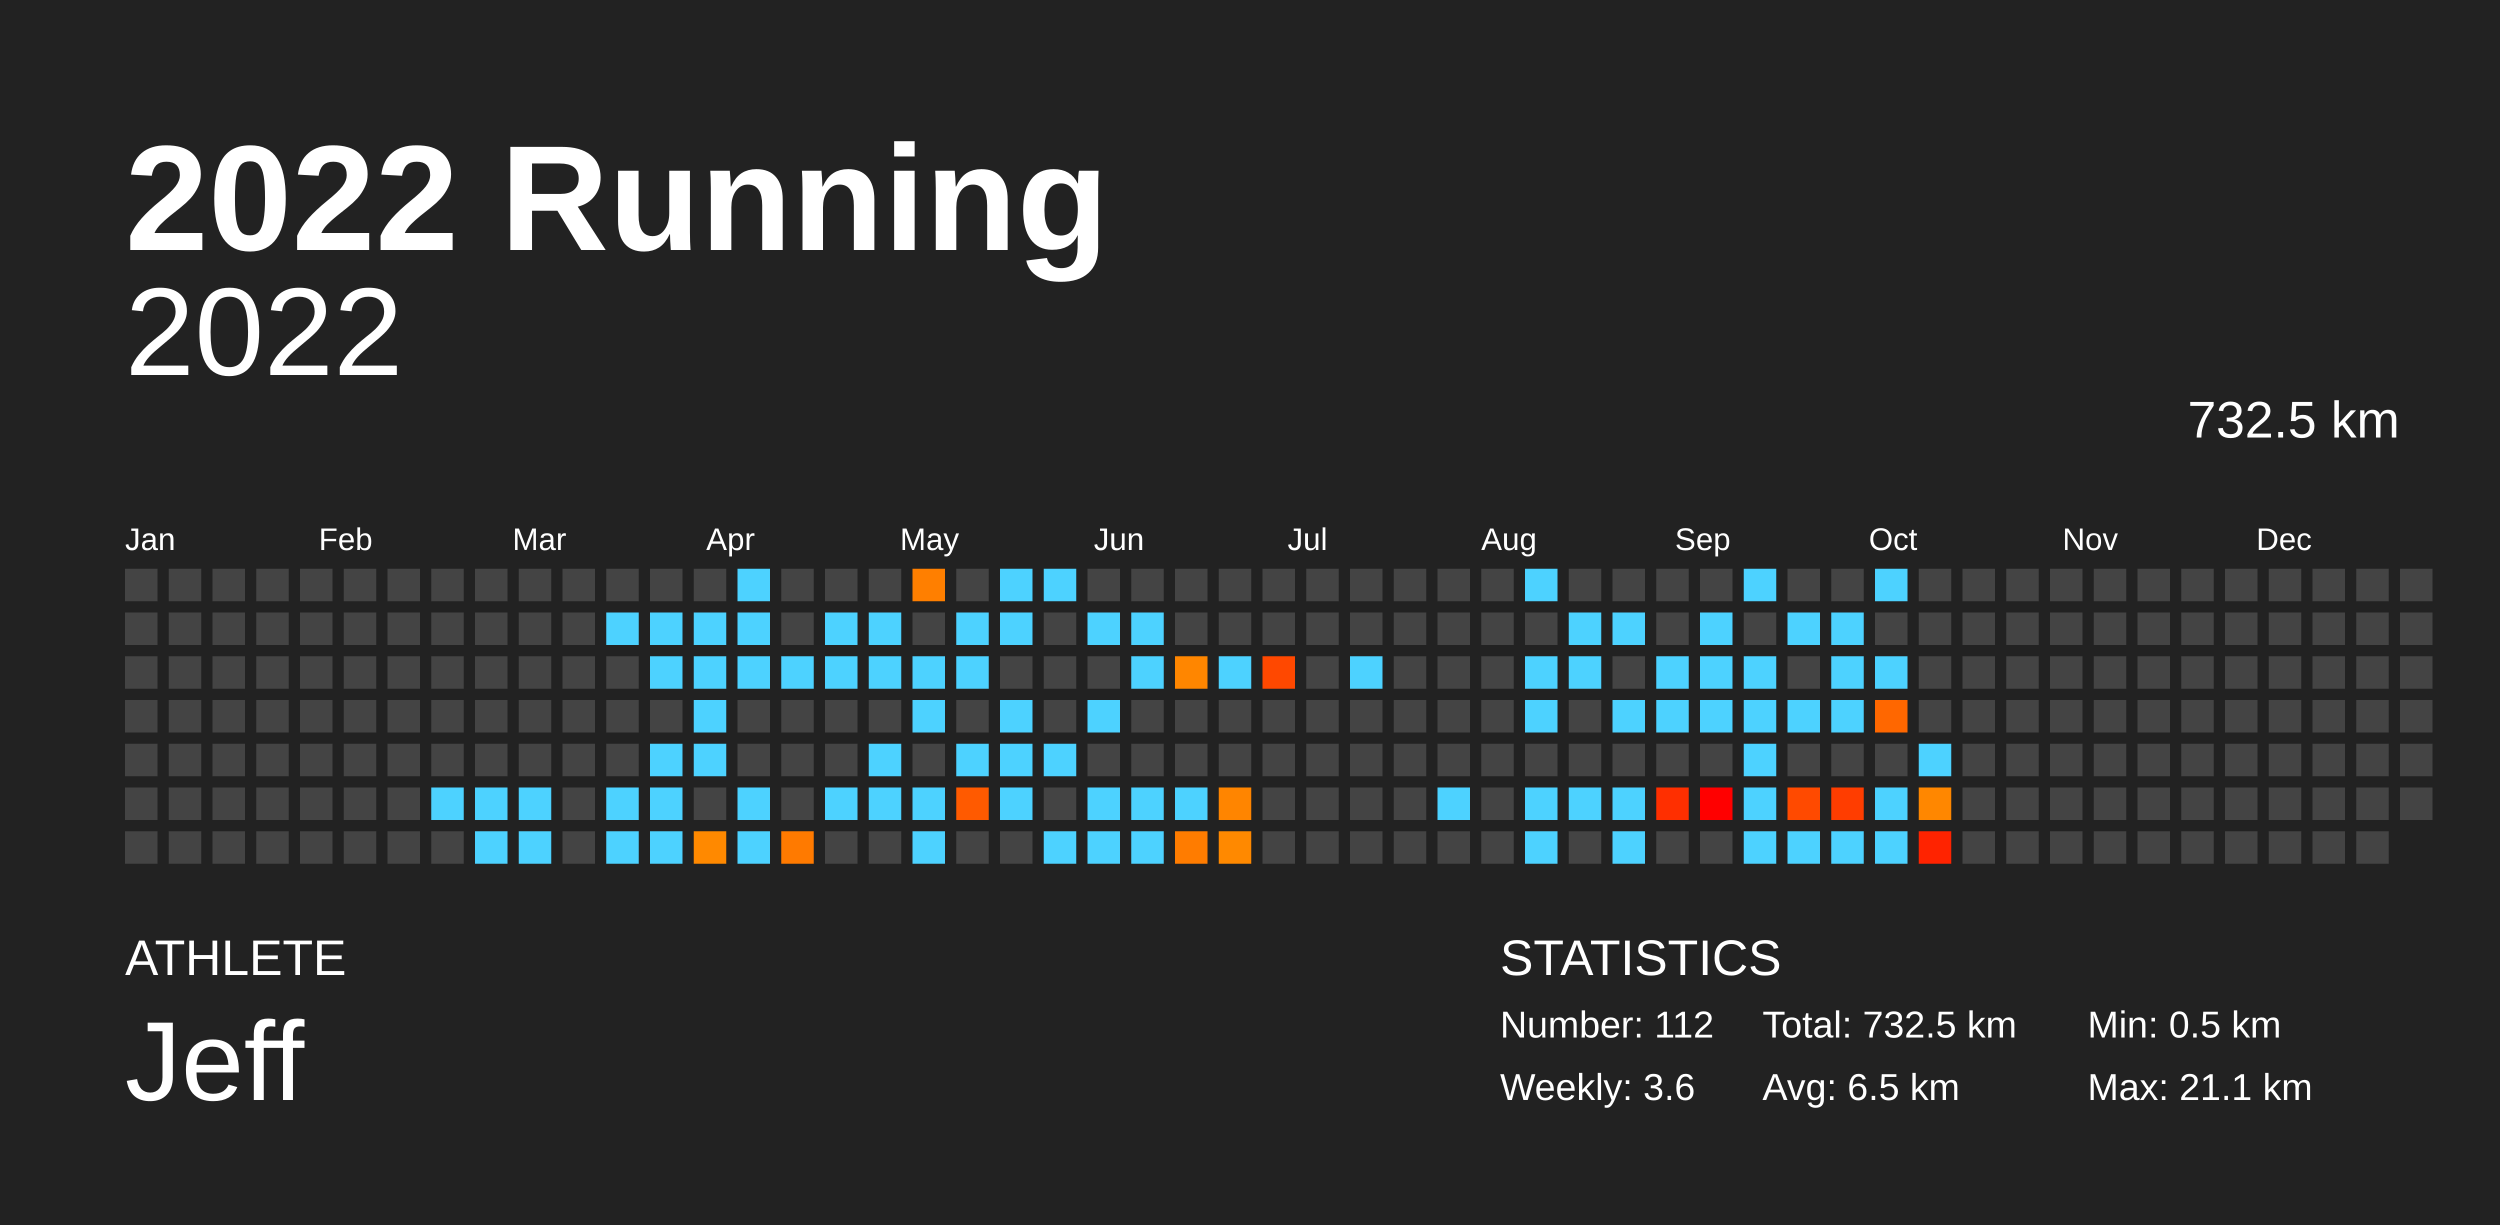
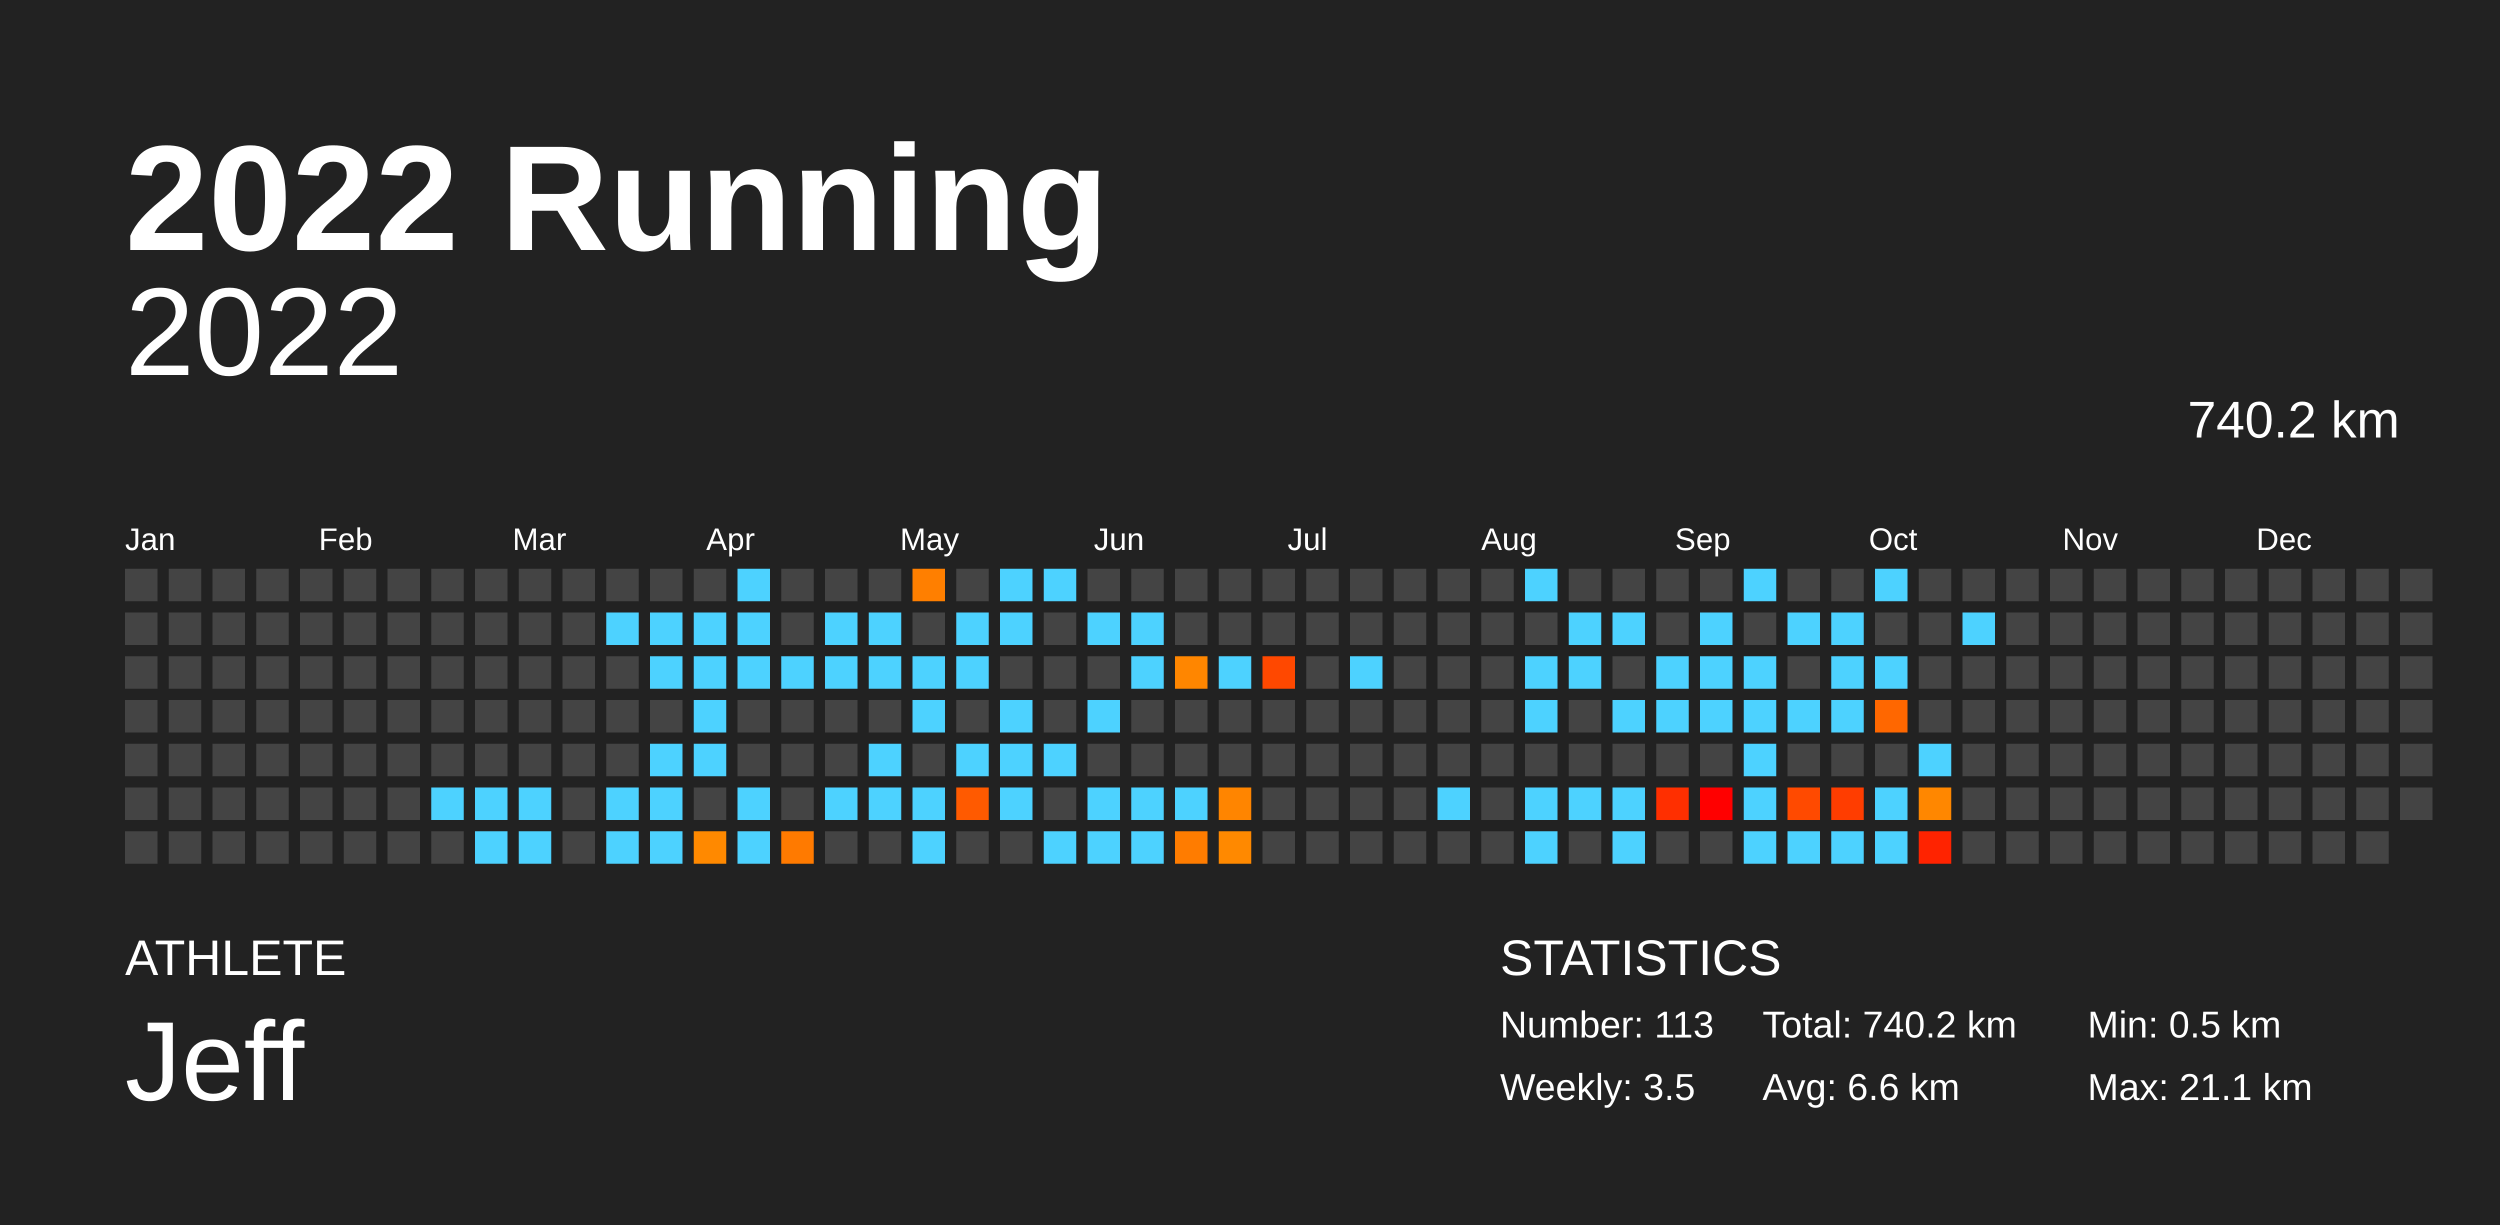
<svg xmlns="http://www.w3.org/2000/svg" baseProfile="full" height="98mm" version="1.1" viewBox="0,0,200,98" width="200mm">
  <defs />
  <rect fill="#222222" height="98" width="200" x="0" y="0" />
  <text fill="#FFFFFF" style="font-size:12px; font-family:Arial; font-weight:bold;" x="10" y="20">2022 Running</text>
  <text fill="#FFFFFF" style="font-size:4px; font-family:Arial" x="10" y="78">ATHLETE</text>
  <text fill="#FFFFFF" style="font-size:9px; font-family:Arial" x="10" y="88">Jeff</text>
  <text fill="#FFFFFF" style="font-size:4px; font-family:Arial" x="120" y="78">STATISTICS</text>
-   <text fill="#FFFFFF" style="font-size:3px; font-family:Arial" x="120" y="83">Number: 112</text>
-   <text fill="#FFFFFF" style="font-size:3px; font-family:Arial" x="120" y="88">Weekly: 3.6</text>
-   <text fill="#FFFFFF" style="font-size:3px; font-family:Arial" x="141" y="83">Total: 732.5 km</text>
-   <text fill="#FFFFFF" style="font-size:3px; font-family:Arial" x="141" y="88">Avg: 6.5 km</text>
+   <text fill="#FFFFFF" style="font-size:3px; font-family:Arial" x="120" y="83">Number: 113</text>
+   <text fill="#FFFFFF" style="font-size:3px; font-family:Arial" x="120" y="88">Weekly: 3.5</text>
+   <text fill="#FFFFFF" style="font-size:3px; font-family:Arial" x="141" y="83">Total: 740.2 km</text>
+   <text fill="#FFFFFF" style="font-size:3px; font-family:Arial" x="141" y="88">Avg: 6.6 km</text>
  <text fill="#FFFFFF" style="font-size:3px; font-family:Arial" x="167" y="83">Min: 0.5 km</text>
  <text fill="#FFFFFF" style="font-size:3px; font-family:Arial" x="167" y="88">Max: 21.1 km</text>
  <text alignment-baseline="hanging" fill="#FFFFFF" style="font-size:10.0px; font-family:Arial;" x="10" y="30">2022</text>
-   <text alignment-baseline="hanging" fill="#FFFFFF" style="font-size:4.125px; font-family:Arial;" x="175" y="35">732.5 km</text>
+   <text alignment-baseline="hanging" fill="#FFFFFF" style="font-size:4.125px; font-family:Arial;" x="175" y="35">740.2 km</text>
  <text fill="#FFFFFF" style="font-size:2.5px; font-family:Arial" x="10.0" y="44">Jan</text>
  <text fill="#FFFFFF" style="font-size:2.5px; font-family:Arial" x="25.5" y="44">Feb</text>
  <text fill="#FFFFFF" style="font-size:2.5px; font-family:Arial" x="41.0" y="44">Mar</text>
  <text fill="#FFFFFF" style="font-size:2.5px; font-family:Arial" x="56.5" y="44">Apr</text>
  <text fill="#FFFFFF" style="font-size:2.5px; font-family:Arial" x="72.0" y="44">May</text>
  <text fill="#FFFFFF" style="font-size:2.5px; font-family:Arial" x="87.5" y="44">Jun</text>
  <text fill="#FFFFFF" style="font-size:2.5px; font-family:Arial" x="103.0" y="44">Jul</text>
  <text fill="#FFFFFF" style="font-size:2.5px; font-family:Arial" x="118.5" y="44">Aug</text>
  <text fill="#FFFFFF" style="font-size:2.5px; font-family:Arial" x="134.0" y="44">Sep</text>
  <text fill="#FFFFFF" style="font-size:2.5px; font-family:Arial" x="149.5" y="44">Oct</text>
  <text fill="#FFFFFF" style="font-size:2.5px; font-family:Arial" x="165.0" y="44">Nov</text>
  <text fill="#FFFFFF" style="font-size:2.5px; font-family:Arial" x="180.5" y="44">Dec</text>
  <rect fill="#444444" height="2.6" width="2.6" x="10.0" y="45.5" />
  <rect fill="#444444" height="2.6" width="2.6" x="10.0" y="49.0" />
  <rect fill="#444444" height="2.6" width="2.6" x="10.0" y="52.5" />
  <rect fill="#444444" height="2.6" width="2.6" x="10.0" y="56.0" />
  <rect fill="#444444" height="2.6" width="2.6" x="10.0" y="59.5" />
  <rect fill="#444444" height="2.6" width="2.6" x="10.0" y="63.0" />
  <rect fill="#444444" height="2.6" width="2.6" x="10.0" y="66.5" />
  <rect fill="#444444" height="2.6" width="2.6" x="13.5" y="45.5" />
  <rect fill="#444444" height="2.6" width="2.6" x="13.5" y="49.0" />
  <rect fill="#444444" height="2.6" width="2.6" x="13.5" y="52.5" />
  <rect fill="#444444" height="2.6" width="2.6" x="13.5" y="56.0" />
  <rect fill="#444444" height="2.6" width="2.6" x="13.5" y="59.5" />
  <rect fill="#444444" height="2.6" width="2.6" x="13.5" y="63.0" />
  <rect fill="#444444" height="2.6" width="2.6" x="13.5" y="66.5" />
  <rect fill="#444444" height="2.6" width="2.6" x="17.0" y="45.5" />
  <rect fill="#444444" height="2.6" width="2.6" x="17.0" y="49.0" />
  <rect fill="#444444" height="2.6" width="2.6" x="17.0" y="52.5" />
  <rect fill="#444444" height="2.6" width="2.6" x="17.0" y="56.0" />
  <rect fill="#444444" height="2.6" width="2.6" x="17.0" y="59.5" />
  <rect fill="#444444" height="2.6" width="2.6" x="17.0" y="63.0" />
  <rect fill="#444444" height="2.6" width="2.6" x="17.0" y="66.5" />
  <rect fill="#444444" height="2.6" width="2.6" x="20.5" y="45.5" />
  <rect fill="#444444" height="2.6" width="2.6" x="20.5" y="49.0" />
  <rect fill="#444444" height="2.6" width="2.6" x="20.5" y="52.5" />
  <rect fill="#444444" height="2.6" width="2.6" x="20.5" y="56.0" />
  <rect fill="#444444" height="2.6" width="2.6" x="20.5" y="59.5" />
  <rect fill="#444444" height="2.6" width="2.6" x="20.5" y="63.0" />
  <rect fill="#444444" height="2.6" width="2.6" x="20.5" y="66.5" />
  <rect fill="#444444" height="2.6" width="2.6" x="24.0" y="45.5" />
  <rect fill="#444444" height="2.6" width="2.6" x="24.0" y="49.0" />
  <rect fill="#444444" height="2.6" width="2.6" x="24.0" y="52.5" />
  <rect fill="#444444" height="2.6" width="2.6" x="24.0" y="56.0" />
  <rect fill="#444444" height="2.6" width="2.6" x="24.0" y="59.5" />
  <rect fill="#444444" height="2.6" width="2.6" x="24.0" y="63.0" />
  <rect fill="#444444" height="2.6" width="2.6" x="24.0" y="66.5" />
  <rect fill="#444444" height="2.6" width="2.6" x="27.5" y="45.5" />
  <rect fill="#444444" height="2.6" width="2.6" x="27.5" y="49.0" />
  <rect fill="#444444" height="2.6" width="2.6" x="27.5" y="52.5" />
  <rect fill="#444444" height="2.6" width="2.6" x="27.5" y="56.0" />
  <rect fill="#444444" height="2.6" width="2.6" x="27.5" y="59.5" />
  <rect fill="#444444" height="2.6" width="2.6" x="27.5" y="63.0" />
  <rect fill="#444444" height="2.6" width="2.6" x="27.5" y="66.5" />
  <rect fill="#444444" height="2.6" width="2.6" x="31.0" y="45.5" />
  <rect fill="#444444" height="2.6" width="2.6" x="31.0" y="49.0" />
  <rect fill="#444444" height="2.6" width="2.6" x="31.0" y="52.5" />
  <rect fill="#444444" height="2.6" width="2.6" x="31.0" y="56.0" />
  <rect fill="#444444" height="2.6" width="2.6" x="31.0" y="59.5" />
  <rect fill="#444444" height="2.6" width="2.6" x="31.0" y="63.0" />
  <rect fill="#444444" height="2.6" width="2.6" x="31.0" y="66.5" />
  <rect fill="#444444" height="2.6" width="2.6" x="34.5" y="45.5" />
  <rect fill="#444444" height="2.6" width="2.6" x="34.5" y="49.0" />
  <rect fill="#444444" height="2.6" width="2.6" x="34.5" y="52.5" />
  <rect fill="#444444" height="2.6" width="2.6" x="34.5" y="56.0" />
  <rect fill="#444444" height="2.6" width="2.6" x="34.5" y="59.5" />
  <rect fill="#4dd2ff" height="2.6" width="2.6" x="34.5" y="63.0" />
  <rect fill="#444444" height="2.6" width="2.6" x="34.5" y="66.5" />
  <rect fill="#444444" height="2.6" width="2.6" x="38.0" y="45.5" />
  <rect fill="#444444" height="2.6" width="2.6" x="38.0" y="49.0" />
  <rect fill="#444444" height="2.6" width="2.6" x="38.0" y="52.5" />
  <rect fill="#444444" height="2.6" width="2.6" x="38.0" y="56.0" />
  <rect fill="#444444" height="2.6" width="2.6" x="38.0" y="59.5" />
  <rect fill="#4dd2ff" height="2.6" width="2.6" x="38.0" y="63.0" />
  <rect fill="#4dd2ff" height="2.6" width="2.6" x="38.0" y="66.5" />
  <rect fill="#444444" height="2.6" width="2.6" x="41.5" y="45.5" />
  <rect fill="#444444" height="2.6" width="2.6" x="41.5" y="49.0" />
  <rect fill="#444444" height="2.6" width="2.6" x="41.5" y="52.5" />
  <rect fill="#444444" height="2.6" width="2.6" x="41.5" y="56.0" />
  <rect fill="#444444" height="2.6" width="2.6" x="41.5" y="59.5" />
  <rect fill="#4dd2ff" height="2.6" width="2.6" x="41.5" y="63.0" />
  <rect fill="#4dd2ff" height="2.6" width="2.6" x="41.5" y="66.5" />
  <rect fill="#444444" height="2.6" width="2.6" x="45.0" y="45.5" />
  <rect fill="#444444" height="2.6" width="2.6" x="45.0" y="49.0" />
  <rect fill="#444444" height="2.6" width="2.6" x="45.0" y="52.5" />
  <rect fill="#444444" height="2.6" width="2.6" x="45.0" y="56.0" />
  <rect fill="#444444" height="2.6" width="2.6" x="45.0" y="59.5" />
  <rect fill="#444444" height="2.6" width="2.6" x="45.0" y="63.0" />
  <rect fill="#444444" height="2.6" width="2.6" x="45.0" y="66.5" />
  <rect fill="#444444" height="2.6" width="2.6" x="48.5" y="45.5" />
  <rect fill="#4dd2ff" height="2.6" width="2.6" x="48.5" y="49.0" />
  <rect fill="#444444" height="2.6" width="2.6" x="48.5" y="52.5" />
  <rect fill="#444444" height="2.6" width="2.6" x="48.5" y="56.0" />
  <rect fill="#444444" height="2.6" width="2.6" x="48.5" y="59.5" />
  <rect fill="#4dd2ff" height="2.6" width="2.6" x="48.5" y="63.0" />
  <rect fill="#4dd2ff" height="2.6" width="2.6" x="48.5" y="66.5" />
  <rect fill="#444444" height="2.6" width="2.6" x="52.0" y="45.5" />
  <rect fill="#4dd2ff" height="2.6" width="2.6" x="52.0" y="49.0" />
  <rect fill="#4dd2ff" height="2.6" width="2.6" x="52.0" y="52.5" />
  <rect fill="#444444" height="2.6" width="2.6" x="52.0" y="56.0" />
  <rect fill="#4dd2ff" height="2.6" width="2.6" x="52.0" y="59.5" />
  <rect fill="#4dd2ff" height="2.6" width="2.6" x="52.0" y="63.0" />
  <rect fill="#4dd2ff" height="2.6" width="2.6" x="52.0" y="66.5" />
  <rect fill="#444444" height="2.6" width="2.6" x="55.5" y="45.5" />
  <rect fill="#4dd2ff" height="2.6" width="2.6" x="55.5" y="49.0" />
  <rect fill="#4dd2ff" height="2.6" width="2.6" x="55.5" y="52.5" />
  <rect fill="#4dd2ff" height="2.6" width="2.6" x="55.5" y="56.0" />
  <rect fill="#4dd2ff" height="2.6" width="2.6" x="55.5" y="59.5" />
  <rect fill="#444444" height="2.6" width="2.6" x="55.5" y="63.0" />
  <rect fill="#ff8900" height="2.6" width="2.6" x="55.5" y="66.5" />
  <rect fill="#4dd2ff" height="2.6" width="2.6" x="59.0" y="45.5" />
  <rect fill="#4dd2ff" height="2.6" width="2.6" x="59.0" y="49.0" />
  <rect fill="#4dd2ff" height="2.6" width="2.6" x="59.0" y="52.5" />
  <rect fill="#444444" height="2.6" width="2.6" x="59.0" y="56.0" />
  <rect fill="#444444" height="2.6" width="2.6" x="59.0" y="59.5" />
  <rect fill="#4dd2ff" height="2.6" width="2.6" x="59.0" y="63.0" />
  <rect fill="#4dd2ff" height="2.6" width="2.6" x="59.0" y="66.5" />
  <rect fill="#444444" height="2.6" width="2.6" x="62.5" y="45.5" />
  <rect fill="#444444" height="2.6" width="2.6" x="62.5" y="49.0" />
  <rect fill="#4dd2ff" height="2.6" width="2.6" x="62.5" y="52.5" />
  <rect fill="#444444" height="2.6" width="2.6" x="62.5" y="56.0" />
  <rect fill="#444444" height="2.6" width="2.6" x="62.5" y="59.5" />
  <rect fill="#444444" height="2.6" width="2.6" x="62.5" y="63.0" />
  <rect fill="#ff7a00" height="2.6" width="2.6" x="62.5" y="66.5" />
  <rect fill="#444444" height="2.6" width="2.6" x="66.0" y="45.5" />
  <rect fill="#4dd2ff" height="2.6" width="2.6" x="66.0" y="49.0" />
  <rect fill="#4dd2ff" height="2.6" width="2.6" x="66.0" y="52.5" />
  <rect fill="#444444" height="2.6" width="2.6" x="66.0" y="56.0" />
  <rect fill="#444444" height="2.6" width="2.6" x="66.0" y="59.5" />
  <rect fill="#4dd2ff" height="2.6" width="2.6" x="66.0" y="63.0" />
  <rect fill="#444444" height="2.6" width="2.6" x="66.0" y="66.5" />
  <rect fill="#444444" height="2.6" width="2.6" x="69.5" y="45.5" />
  <rect fill="#4dd2ff" height="2.6" width="2.6" x="69.5" y="49.0" />
  <rect fill="#4dd2ff" height="2.6" width="2.6" x="69.5" y="52.5" />
  <rect fill="#444444" height="2.6" width="2.6" x="69.5" y="56.0" />
  <rect fill="#4dd2ff" height="2.6" width="2.6" x="69.5" y="59.5" />
  <rect fill="#4dd2ff" height="2.6" width="2.6" x="69.5" y="63.0" />
  <rect fill="#444444" height="2.6" width="2.6" x="69.5" y="66.5" />
  <rect fill="#ff7f00" height="2.6" width="2.6" x="73.0" y="45.5" />
  <rect fill="#444444" height="2.6" width="2.6" x="73.0" y="49.0" />
  <rect fill="#4dd2ff" height="2.6" width="2.6" x="73.0" y="52.5" />
  <rect fill="#4dd2ff" height="2.6" width="2.6" x="73.0" y="56.0" />
  <rect fill="#444444" height="2.6" width="2.6" x="73.0" y="59.5" />
  <rect fill="#4dd2ff" height="2.6" width="2.6" x="73.0" y="63.0" />
  <rect fill="#4dd2ff" height="2.6" width="2.6" x="73.0" y="66.5" />
  <rect fill="#444444" height="2.6" width="2.6" x="76.5" y="45.5" />
  <rect fill="#4dd2ff" height="2.6" width="2.6" x="76.5" y="49.0" />
  <rect fill="#4dd2ff" height="2.6" width="2.6" x="76.5" y="52.5" />
  <rect fill="#444444" height="2.6" width="2.6" x="76.5" y="56.0" />
  <rect fill="#4dd2ff" height="2.6" width="2.6" x="76.5" y="59.5" />
  <rect fill="#ff5a00" height="2.6" width="2.6" x="76.5" y="63.0" />
  <rect fill="#444444" height="2.6" width="2.6" x="76.5" y="66.5" />
  <rect fill="#4dd2ff" height="2.6" width="2.6" x="80.0" y="45.5" />
  <rect fill="#4dd2ff" height="2.6" width="2.6" x="80.0" y="49.0" />
  <rect fill="#444444" height="2.6" width="2.6" x="80.0" y="52.5" />
  <rect fill="#4dd2ff" height="2.6" width="2.6" x="80.0" y="56.0" />
  <rect fill="#4dd2ff" height="2.6" width="2.6" x="80.0" y="59.5" />
  <rect fill="#4dd2ff" height="2.6" width="2.6" x="80.0" y="63.0" />
  <rect fill="#444444" height="2.6" width="2.6" x="80.0" y="66.5" />
  <rect fill="#4dd2ff" height="2.6" width="2.6" x="83.5" y="45.5" />
  <rect fill="#444444" height="2.6" width="2.6" x="83.5" y="49.0" />
  <rect fill="#444444" height="2.6" width="2.6" x="83.5" y="52.5" />
  <rect fill="#444444" height="2.6" width="2.6" x="83.5" y="56.0" />
  <rect fill="#4dd2ff" height="2.6" width="2.6" x="83.5" y="59.5" />
  <rect fill="#444444" height="2.6" width="2.6" x="83.5" y="63.0" />
  <rect fill="#4dd2ff" height="2.6" width="2.6" x="83.5" y="66.5" />
  <rect fill="#444444" height="2.6" width="2.6" x="87.0" y="45.5" />
  <rect fill="#4dd2ff" height="2.6" width="2.6" x="87.0" y="49.0" />
  <rect fill="#444444" height="2.6" width="2.6" x="87.0" y="52.5" />
  <rect fill="#4dd2ff" height="2.6" width="2.6" x="87.0" y="56.0" />
  <rect fill="#444444" height="2.6" width="2.6" x="87.0" y="59.5" />
  <rect fill="#4dd2ff" height="2.6" width="2.6" x="87.0" y="63.0" />
  <rect fill="#4dd2ff" height="2.6" width="2.6" x="87.0" y="66.5" />
  <rect fill="#444444" height="2.6" width="2.6" x="90.5" y="45.5" />
  <rect fill="#4dd2ff" height="2.6" width="2.6" x="90.5" y="49.0" />
  <rect fill="#4dd2ff" height="2.6" width="2.6" x="90.5" y="52.5" />
  <rect fill="#444444" height="2.6" width="2.6" x="90.5" y="56.0" />
  <rect fill="#444444" height="2.6" width="2.6" x="90.5" y="59.5" />
  <rect fill="#4dd2ff" height="2.6" width="2.6" x="90.5" y="63.0" />
  <rect fill="#4dd2ff" height="2.6" width="2.6" x="90.5" y="66.5" />
  <rect fill="#444444" height="2.6" width="2.6" x="94.0" y="45.5" />
  <rect fill="#444444" height="2.6" width="2.6" x="94.0" y="49.0" />
  <rect fill="#ff8600" height="2.6" width="2.6" x="94.0" y="52.5" />
  <rect fill="#444444" height="2.6" width="2.6" x="94.0" y="56.0" />
  <rect fill="#444444" height="2.6" width="2.6" x="94.0" y="59.5" />
  <rect fill="#4dd2ff" height="2.6" width="2.6" x="94.0" y="63.0" />
  <rect fill="#ff7c00" height="2.6" width="2.6" x="94.0" y="66.5" />
  <rect fill="#444444" height="2.6" width="2.6" x="97.5" y="45.5" />
  <rect fill="#444444" height="2.6" width="2.6" x="97.5" y="49.0" />
  <rect fill="#4dd2ff" height="2.6" width="2.6" x="97.5" y="52.5" />
  <rect fill="#444444" height="2.6" width="2.6" x="97.5" y="56.0" />
  <rect fill="#444444" height="2.6" width="2.6" x="97.5" y="59.5" />
  <rect fill="#ff8500" height="2.6" width="2.6" x="97.5" y="63.0" />
  <rect fill="#ff8900" height="2.6" width="2.6" x="97.5" y="66.5" />
  <rect fill="#444444" height="2.6" width="2.6" x="101.0" y="45.5" />
  <rect fill="#444444" height="2.6" width="2.6" x="101.0" y="49.0" />
  <rect fill="#ff4800" height="2.6" width="2.6" x="101.0" y="52.5" />
  <rect fill="#444444" height="2.6" width="2.6" x="101.0" y="56.0" />
  <rect fill="#444444" height="2.6" width="2.6" x="101.0" y="59.5" />
  <rect fill="#444444" height="2.6" width="2.6" x="101.0" y="63.0" />
  <rect fill="#444444" height="2.6" width="2.6" x="101.0" y="66.5" />
  <rect fill="#444444" height="2.6" width="2.6" x="104.5" y="45.5" />
  <rect fill="#444444" height="2.6" width="2.6" x="104.5" y="49.0" />
  <rect fill="#444444" height="2.6" width="2.6" x="104.5" y="52.5" />
  <rect fill="#444444" height="2.6" width="2.6" x="104.5" y="56.0" />
  <rect fill="#444444" height="2.6" width="2.6" x="104.5" y="59.5" />
  <rect fill="#444444" height="2.6" width="2.6" x="104.5" y="63.0" />
  <rect fill="#444444" height="2.6" width="2.6" x="104.5" y="66.5" />
  <rect fill="#444444" height="2.6" width="2.6" x="108.0" y="45.5" />
  <rect fill="#444444" height="2.6" width="2.6" x="108.0" y="49.0" />
  <rect fill="#4dd2ff" height="2.6" width="2.6" x="108.0" y="52.5" />
  <rect fill="#444444" height="2.6" width="2.6" x="108.0" y="56.0" />
  <rect fill="#444444" height="2.6" width="2.6" x="108.0" y="59.5" />
  <rect fill="#444444" height="2.6" width="2.6" x="108.0" y="63.0" />
  <rect fill="#444444" height="2.6" width="2.6" x="108.0" y="66.5" />
  <rect fill="#444444" height="2.6" width="2.6" x="111.5" y="45.5" />
  <rect fill="#444444" height="2.6" width="2.6" x="111.5" y="49.0" />
  <rect fill="#444444" height="2.6" width="2.6" x="111.5" y="52.5" />
  <rect fill="#444444" height="2.6" width="2.6" x="111.5" y="56.0" />
  <rect fill="#444444" height="2.6" width="2.6" x="111.5" y="59.5" />
  <rect fill="#444444" height="2.6" width="2.6" x="111.5" y="63.0" />
  <rect fill="#444444" height="2.6" width="2.6" x="111.5" y="66.5" />
  <rect fill="#444444" height="2.6" width="2.6" x="115.0" y="45.5" />
  <rect fill="#444444" height="2.6" width="2.6" x="115.0" y="49.0" />
  <rect fill="#444444" height="2.6" width="2.6" x="115.0" y="52.5" />
  <rect fill="#444444" height="2.6" width="2.6" x="115.0" y="56.0" />
  <rect fill="#444444" height="2.6" width="2.6" x="115.0" y="59.5" />
  <rect fill="#4dd2ff" height="2.6" width="2.6" x="115.0" y="63.0" />
  <rect fill="#444444" height="2.6" width="2.6" x="115.0" y="66.5" />
  <rect fill="#444444" height="2.6" width="2.6" x="118.5" y="45.5" />
  <rect fill="#444444" height="2.6" width="2.6" x="118.5" y="49.0" />
  <rect fill="#444444" height="2.6" width="2.6" x="118.5" y="52.5" />
  <rect fill="#444444" height="2.6" width="2.6" x="118.5" y="56.0" />
  <rect fill="#444444" height="2.6" width="2.6" x="118.5" y="59.5" />
  <rect fill="#444444" height="2.6" width="2.6" x="118.5" y="63.0" />
  <rect fill="#444444" height="2.6" width="2.6" x="118.5" y="66.5" />
  <rect fill="#4dd2ff" height="2.6" width="2.6" x="122.0" y="45.5" />
  <rect fill="#444444" height="2.6" width="2.6" x="122.0" y="49.0" />
  <rect fill="#4dd2ff" height="2.6" width="2.6" x="122.0" y="52.5" />
  <rect fill="#4dd2ff" height="2.6" width="2.6" x="122.0" y="56.0" />
  <rect fill="#444444" height="2.6" width="2.6" x="122.0" y="59.5" />
  <rect fill="#4dd2ff" height="2.6" width="2.6" x="122.0" y="63.0" />
  <rect fill="#4dd2ff" height="2.6" width="2.6" x="122.0" y="66.5" />
  <rect fill="#444444" height="2.6" width="2.6" x="125.5" y="45.5" />
  <rect fill="#4dd2ff" height="2.6" width="2.6" x="125.5" y="49.0" />
  <rect fill="#4dd2ff" height="2.6" width="2.6" x="125.5" y="52.5" />
  <rect fill="#444444" height="2.6" width="2.6" x="125.5" y="56.0" />
  <rect fill="#444444" height="2.6" width="2.6" x="125.5" y="59.5" />
  <rect fill="#4dd2ff" height="2.6" width="2.6" x="125.5" y="63.0" />
  <rect fill="#444444" height="2.6" width="2.6" x="125.5" y="66.5" />
  <rect fill="#444444" height="2.6" width="2.6" x="129.0" y="45.5" />
  <rect fill="#4dd2ff" height="2.6" width="2.6" x="129.0" y="49.0" />
  <rect fill="#444444" height="2.6" width="2.6" x="129.0" y="52.5" />
  <rect fill="#4dd2ff" height="2.6" width="2.6" x="129.0" y="56.0" />
  <rect fill="#444444" height="2.6" width="2.6" x="129.0" y="59.5" />
  <rect fill="#4dd2ff" height="2.6" width="2.6" x="129.0" y="63.0" />
  <rect fill="#4dd2ff" height="2.6" width="2.6" x="129.0" y="66.5" />
  <rect fill="#444444" height="2.6" width="2.6" x="132.5" y="45.5" />
  <rect fill="#444444" height="2.6" width="2.6" x="132.5" y="49.0" />
  <rect fill="#4dd2ff" height="2.6" width="2.6" x="132.5" y="52.5" />
  <rect fill="#4dd2ff" height="2.6" width="2.6" x="132.5" y="56.0" />
  <rect fill="#444444" height="2.6" width="2.6" x="132.5" y="59.5" />
  <rect fill="#ff2f00" height="2.6" width="2.6" x="132.5" y="63.0" />
  <rect fill="#444444" height="2.6" width="2.6" x="132.5" y="66.5" />
  <rect fill="#444444" height="2.6" width="2.6" x="136.0" y="45.5" />
  <rect fill="#4dd2ff" height="2.6" width="2.6" x="136.0" y="49.0" />
  <rect fill="#4dd2ff" height="2.6" width="2.6" x="136.0" y="52.5" />
  <rect fill="#4dd2ff" height="2.6" width="2.6" x="136.0" y="56.0" />
  <rect fill="#444444" height="2.6" width="2.6" x="136.0" y="59.5" />
  <rect fill="red" height="2.6" width="2.6" x="136.0" y="63.0" />
  <rect fill="#444444" height="2.6" width="2.6" x="136.0" y="66.5" />
  <rect fill="#4dd2ff" height="2.6" width="2.6" x="139.5" y="45.5" />
  <rect fill="#444444" height="2.6" width="2.6" x="139.5" y="49.0" />
  <rect fill="#4dd2ff" height="2.6" width="2.6" x="139.5" y="52.5" />
  <rect fill="#4dd2ff" height="2.6" width="2.6" x="139.5" y="56.0" />
  <rect fill="#4dd2ff" height="2.6" width="2.6" x="139.5" y="59.5" />
  <rect fill="#4dd2ff" height="2.6" width="2.6" x="139.5" y="63.0" />
  <rect fill="#4dd2ff" height="2.6" width="2.6" x="139.5" y="66.5" />
  <rect fill="#444444" height="2.6" width="2.6" x="143.0" y="45.5" />
  <rect fill="#4dd2ff" height="2.6" width="2.6" x="143.0" y="49.0" />
  <rect fill="#444444" height="2.6" width="2.6" x="143.0" y="52.5" />
  <rect fill="#4dd2ff" height="2.6" width="2.6" x="143.0" y="56.0" />
  <rect fill="#444444" height="2.6" width="2.6" x="143.0" y="59.5" />
  <rect fill="#ff4a00" height="2.6" width="2.6" x="143.0" y="63.0" />
  <rect fill="#4dd2ff" height="2.6" width="2.6" x="143.0" y="66.5" />
  <rect fill="#444444" height="2.6" width="2.6" x="146.5" y="45.5" />
  <rect fill="#4dd2ff" height="2.6" width="2.6" x="146.5" y="49.0" />
  <rect fill="#4dd2ff" height="2.6" width="2.6" x="146.5" y="52.5" />
  <rect fill="#4dd2ff" height="2.6" width="2.6" x="146.5" y="56.0" />
  <rect fill="#444444" height="2.6" width="2.6" x="146.5" y="59.5" />
  <rect fill="#ff3d00" height="2.6" width="2.6" x="146.5" y="63.0" />
  <rect fill="#4dd2ff" height="2.6" width="2.6" x="146.5" y="66.5" />
  <rect fill="#4dd2ff" height="2.6" width="2.6" x="150.0" y="45.5" />
  <rect fill="#444444" height="2.6" width="2.6" x="150.0" y="49.0" />
  <rect fill="#4dd2ff" height="2.6" width="2.6" x="150.0" y="52.5" />
  <rect fill="#ff6700" height="2.6" width="2.6" x="150.0" y="56.0" />
  <rect fill="#444444" height="2.6" width="2.6" x="150.0" y="59.5" />
  <rect fill="#4dd2ff" height="2.6" width="2.6" x="150.0" y="63.0" />
  <rect fill="#4dd2ff" height="2.6" width="2.6" x="150.0" y="66.5" />
  <rect fill="#444444" height="2.6" width="2.6" x="153.5" y="45.5" />
  <rect fill="#444444" height="2.6" width="2.6" x="153.5" y="49.0" />
  <rect fill="#444444" height="2.6" width="2.6" x="153.5" y="52.5" />
  <rect fill="#444444" height="2.6" width="2.6" x="153.5" y="56.0" />
  <rect fill="#4dd2ff" height="2.6" width="2.6" x="153.5" y="59.5" />
  <rect fill="#ff8700" height="2.6" width="2.6" x="153.5" y="63.0" />
  <rect fill="#ff2300" height="2.6" width="2.6" x="153.5" y="66.5" />
  <rect fill="#444444" height="2.6" width="2.6" x="157.0" y="45.5" />
-   <rect fill="#444444" height="2.6" width="2.6" x="157.0" y="49.0" />
+   <rect fill="#4dd2ff" height="2.6" width="2.6" x="157.0" y="49.0" />
  <rect fill="#444444" height="2.6" width="2.6" x="157.0" y="52.5" />
  <rect fill="#444444" height="2.6" width="2.6" x="157.0" y="56.0" />
  <rect fill="#444444" height="2.6" width="2.6" x="157.0" y="59.5" />
  <rect fill="#444444" height="2.6" width="2.6" x="157.0" y="63.0" />
  <rect fill="#444444" height="2.6" width="2.6" x="157.0" y="66.5" />
  <rect fill="#444444" height="2.6" width="2.6" x="160.5" y="45.5" />
  <rect fill="#444444" height="2.6" width="2.6" x="160.5" y="49.0" />
  <rect fill="#444444" height="2.6" width="2.6" x="160.5" y="52.5" />
  <rect fill="#444444" height="2.6" width="2.6" x="160.5" y="56.0" />
  <rect fill="#444444" height="2.6" width="2.6" x="160.5" y="59.5" />
  <rect fill="#444444" height="2.6" width="2.6" x="160.5" y="63.0" />
  <rect fill="#444444" height="2.6" width="2.6" x="160.5" y="66.5" />
  <rect fill="#444444" height="2.6" width="2.6" x="164.0" y="45.5" />
  <rect fill="#444444" height="2.6" width="2.6" x="164.0" y="49.0" />
  <rect fill="#444444" height="2.6" width="2.6" x="164.0" y="52.5" />
  <rect fill="#444444" height="2.6" width="2.6" x="164.0" y="56.0" />
  <rect fill="#444444" height="2.6" width="2.6" x="164.0" y="59.5" />
  <rect fill="#444444" height="2.6" width="2.6" x="164.0" y="63.0" />
  <rect fill="#444444" height="2.6" width="2.6" x="164.0" y="66.5" />
  <rect fill="#444444" height="2.6" width="2.6" x="167.5" y="45.5" />
  <rect fill="#444444" height="2.6" width="2.6" x="167.5" y="49.0" />
  <rect fill="#444444" height="2.6" width="2.6" x="167.5" y="52.5" />
  <rect fill="#444444" height="2.6" width="2.6" x="167.5" y="56.0" />
  <rect fill="#444444" height="2.6" width="2.6" x="167.5" y="59.5" />
  <rect fill="#444444" height="2.6" width="2.6" x="167.5" y="63.0" />
  <rect fill="#444444" height="2.6" width="2.6" x="167.5" y="66.5" />
  <rect fill="#444444" height="2.6" width="2.6" x="171.0" y="45.5" />
  <rect fill="#444444" height="2.6" width="2.6" x="171.0" y="49.0" />
  <rect fill="#444444" height="2.6" width="2.6" x="171.0" y="52.5" />
  <rect fill="#444444" height="2.6" width="2.6" x="171.0" y="56.0" />
  <rect fill="#444444" height="2.6" width="2.6" x="171.0" y="59.5" />
  <rect fill="#444444" height="2.6" width="2.6" x="171.0" y="63.0" />
  <rect fill="#444444" height="2.6" width="2.6" x="171.0" y="66.5" />
  <rect fill="#444444" height="2.6" width="2.6" x="174.5" y="45.5" />
  <rect fill="#444444" height="2.6" width="2.6" x="174.5" y="49.0" />
  <rect fill="#444444" height="2.6" width="2.6" x="174.5" y="52.5" />
  <rect fill="#444444" height="2.6" width="2.6" x="174.5" y="56.0" />
  <rect fill="#444444" height="2.6" width="2.6" x="174.5" y="59.5" />
  <rect fill="#444444" height="2.6" width="2.6" x="174.5" y="63.0" />
  <rect fill="#444444" height="2.6" width="2.6" x="174.5" y="66.5" />
  <rect fill="#444444" height="2.6" width="2.6" x="178.0" y="45.5" />
  <rect fill="#444444" height="2.6" width="2.6" x="178.0" y="49.0" />
  <rect fill="#444444" height="2.6" width="2.6" x="178.0" y="52.5" />
  <rect fill="#444444" height="2.6" width="2.6" x="178.0" y="56.0" />
  <rect fill="#444444" height="2.6" width="2.6" x="178.0" y="59.5" />
  <rect fill="#444444" height="2.6" width="2.6" x="178.0" y="63.0" />
  <rect fill="#444444" height="2.6" width="2.6" x="178.0" y="66.5" />
  <rect fill="#444444" height="2.6" width="2.6" x="181.5" y="45.5" />
  <rect fill="#444444" height="2.6" width="2.6" x="181.5" y="49.0" />
  <rect fill="#444444" height="2.6" width="2.6" x="181.5" y="52.5" />
  <rect fill="#444444" height="2.6" width="2.6" x="181.5" y="56.0" />
  <rect fill="#444444" height="2.6" width="2.6" x="181.5" y="59.5" />
  <rect fill="#444444" height="2.6" width="2.6" x="181.5" y="63.0" />
  <rect fill="#444444" height="2.6" width="2.6" x="181.5" y="66.5" />
  <rect fill="#444444" height="2.6" width="2.6" x="185.0" y="45.5" />
  <rect fill="#444444" height="2.6" width="2.6" x="185.0" y="49.0" />
  <rect fill="#444444" height="2.6" width="2.6" x="185.0" y="52.5" />
  <rect fill="#444444" height="2.6" width="2.6" x="185.0" y="56.0" />
  <rect fill="#444444" height="2.6" width="2.6" x="185.0" y="59.5" />
  <rect fill="#444444" height="2.6" width="2.6" x="185.0" y="63.0" />
  <rect fill="#444444" height="2.6" width="2.6" x="185.0" y="66.5" />
  <rect fill="#444444" height="2.6" width="2.6" x="188.5" y="45.5" />
  <rect fill="#444444" height="2.6" width="2.6" x="188.5" y="49.0" />
  <rect fill="#444444" height="2.6" width="2.6" x="188.5" y="52.5" />
  <rect fill="#444444" height="2.6" width="2.6" x="188.5" y="56.0" />
  <rect fill="#444444" height="2.6" width="2.6" x="188.5" y="59.5" />
  <rect fill="#444444" height="2.6" width="2.6" x="188.5" y="63.0" />
  <rect fill="#444444" height="2.6" width="2.6" x="188.5" y="66.5" />
  <rect fill="#444444" height="2.6" width="2.6" x="192.0" y="45.5" />
  <rect fill="#444444" height="2.6" width="2.6" x="192.0" y="49.0" />
  <rect fill="#444444" height="2.6" width="2.6" x="192.0" y="52.5" />
  <rect fill="#444444" height="2.6" width="2.6" x="192.0" y="56.0" />
  <rect fill="#444444" height="2.6" width="2.6" x="192.0" y="59.5" />
  <rect fill="#444444" height="2.6" width="2.6" x="192.0" y="63.0" />
</svg>
